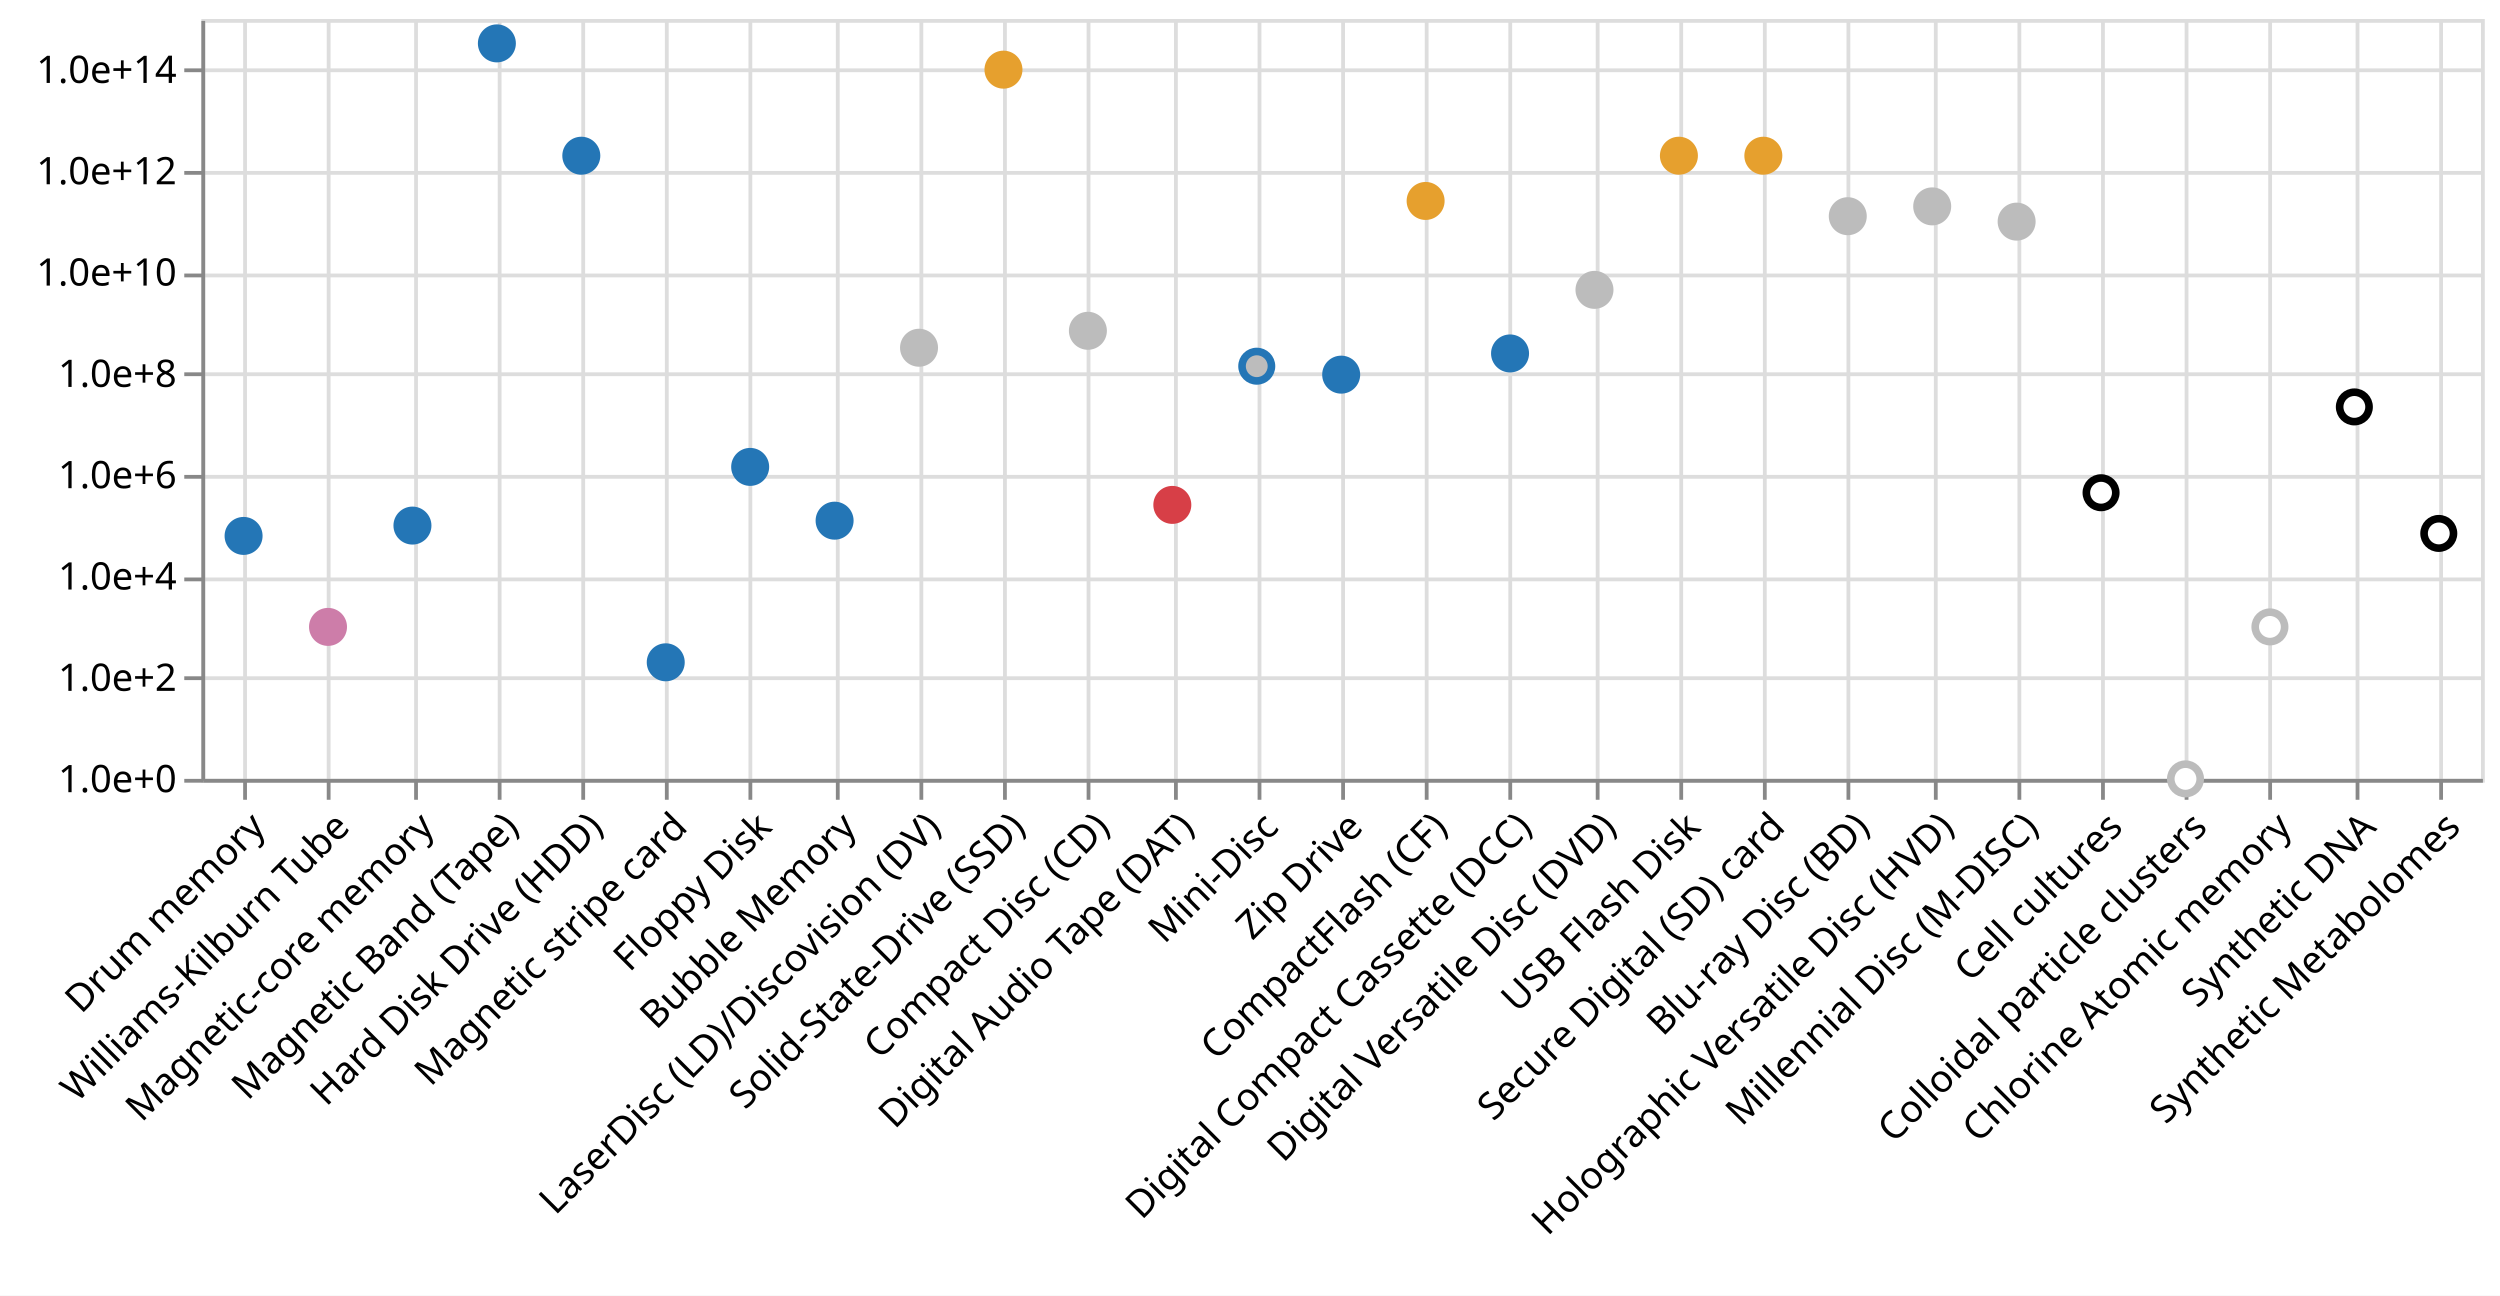
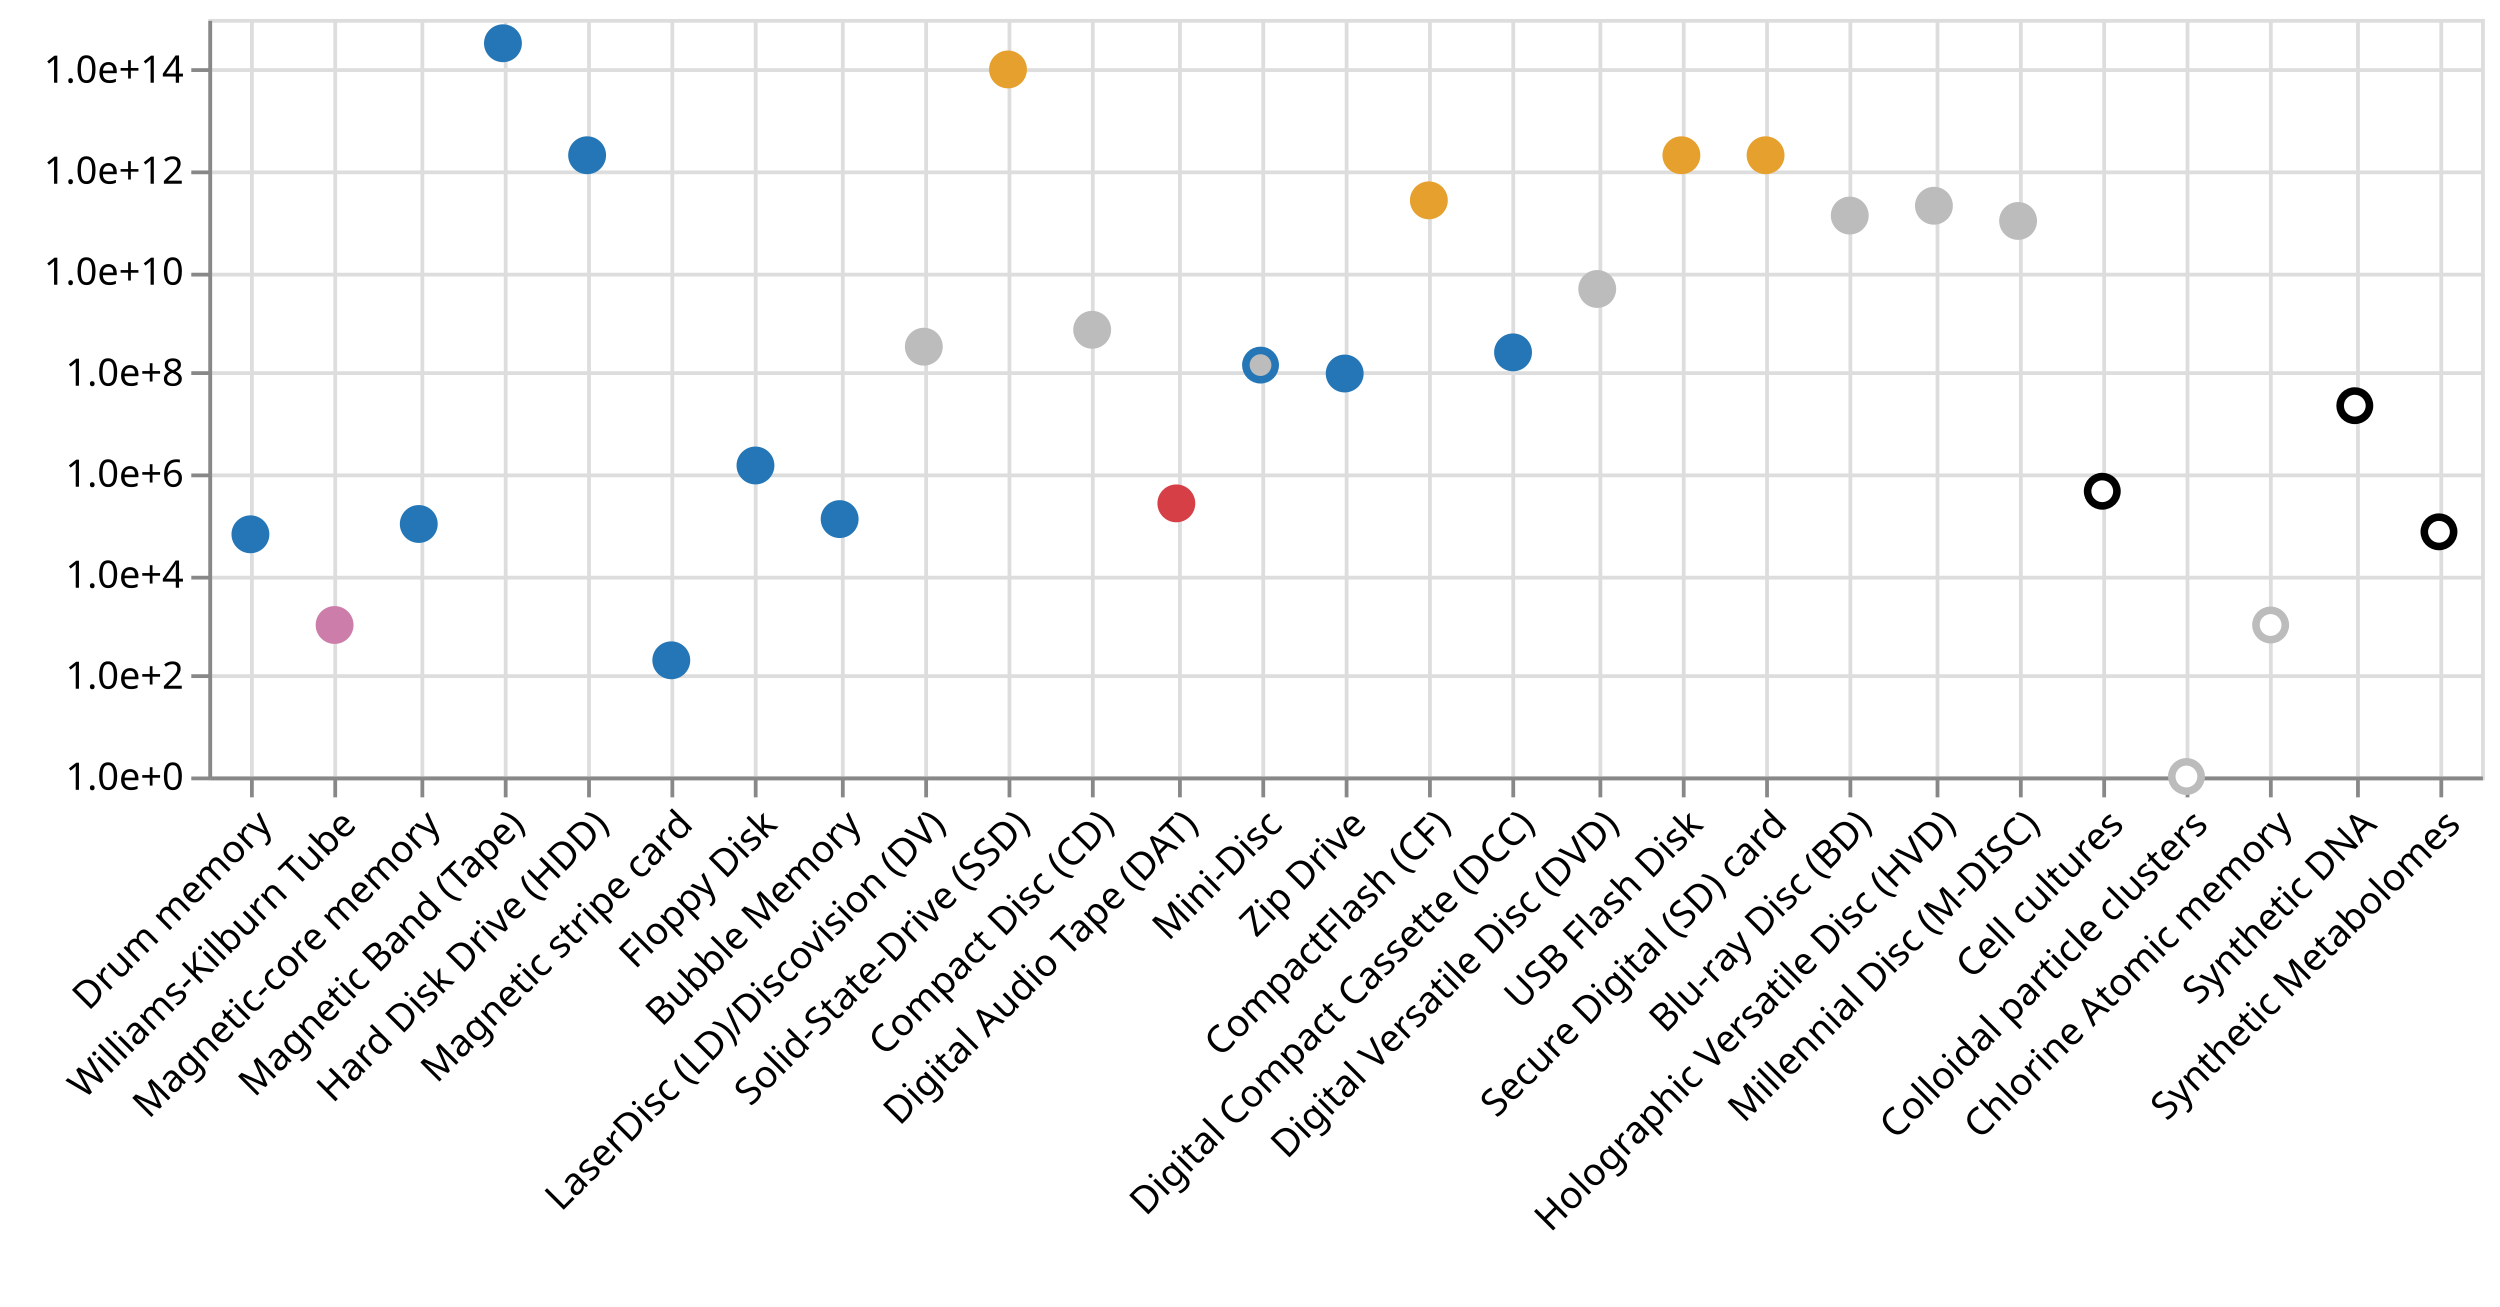
- <svg xmlns="http://www.w3.org/2000/svg" version="1.1" class="marks" width="658" height="341" viewBox="0 0 658 341">
-   <rect width="658" height="341" fill="white" />
-   <g fill="none" stroke-miterlimit="10" transform="translate(53,5)">
-     <g class="mark-group role-frame root" role="graphics-object" aria-roledescription="group mark container">
+ <svg xmlns="http://www.w3.org/2000/svg" class="marks" width="660" height="345" viewBox="0 0 660 345" version="1.1">
+   <rect width="660" height="345" style="fill: white;" />
+   <g transform="translate(55,5)">
+     <g class="mark-group role-frame root">
      <g transform="translate(0,0)">
-         <path class="background" aria-hidden="true" d="M0.5,0.5h600v200h-600Z" stroke="#ddd" />
+         <path class="background" d="M0.5,0.5h600v200h-600Z" style="fill: none; stroke: #ddd;" />
        <g>
-           <g class="mark-group role-axis" aria-hidden="true">
+           <g class="mark-group role-axis">
            <g transform="translate(0.5,200.5)">
-               <path class="background" aria-hidden="true" d="M0,0h0v0h0Z" pointer-events="none" />
-               <g>
-                 <g class="mark-rule role-axis-grid" pointer-events="none">
-                   <line transform="translate(11,-200)" x2="0" y2="200" stroke="#ddd" stroke-width="1" opacity="1" />
-                   <line transform="translate(33,-200)" x2="0" y2="200" stroke="#ddd" stroke-width="1" opacity="1" />
-                   <line transform="translate(56,-200)" x2="0" y2="200" stroke="#ddd" stroke-width="1" opacity="1" />
-                   <line transform="translate(78,-200)" x2="0" y2="200" stroke="#ddd" stroke-width="1" opacity="1" />
-                   <line transform="translate(100,-200)" x2="0" y2="200" stroke="#ddd" stroke-width="1" opacity="1" />
-                   <line transform="translate(122,-200)" x2="0" y2="200" stroke="#ddd" stroke-width="1" opacity="1" />
-                   <line transform="translate(144,-200)" x2="0" y2="200" stroke="#ddd" stroke-width="1" opacity="1" />
-                   <line transform="translate(167,-200)" x2="0" y2="200" stroke="#ddd" stroke-width="1" opacity="1" />
-                   <line transform="translate(189,-200)" x2="0" y2="200" stroke="#ddd" stroke-width="1" opacity="1" />
-                   <line transform="translate(211,-200)" x2="0" y2="200" stroke="#ddd" stroke-width="1" opacity="1" />
-                   <line transform="translate(233,-200)" x2="0" y2="200" stroke="#ddd" stroke-width="1" opacity="1" />
-                   <line transform="translate(256,-200)" x2="0" y2="200" stroke="#ddd" stroke-width="1" opacity="1" />
-                   <line transform="translate(278,-200)" x2="0" y2="200" stroke="#ddd" stroke-width="1" opacity="1" />
-                   <line transform="translate(300,-200)" x2="0" y2="200" stroke="#ddd" stroke-width="1" opacity="1" />
-                   <line transform="translate(322,-200)" x2="0" y2="200" stroke="#ddd" stroke-width="1" opacity="1" />
-                   <line transform="translate(344,-200)" x2="0" y2="200" stroke="#ddd" stroke-width="1" opacity="1" />
-                   <line transform="translate(367,-200)" x2="0" y2="200" stroke="#ddd" stroke-width="1" opacity="1" />
-                   <line transform="translate(389,-200)" x2="0" y2="200" stroke="#ddd" stroke-width="1" opacity="1" />
-                   <line transform="translate(411,-200)" x2="0" y2="200" stroke="#ddd" stroke-width="1" opacity="1" />
-                   <line transform="translate(433,-200)" x2="0" y2="200" stroke="#ddd" stroke-width="1" opacity="1" />
-                   <line transform="translate(456,-200)" x2="0" y2="200" stroke="#ddd" stroke-width="1" opacity="1" />
-                   <line transform="translate(478,-200)" x2="0" y2="200" stroke="#ddd" stroke-width="1" opacity="1" />
-                   <line transform="translate(500,-200)" x2="0" y2="200" stroke="#ddd" stroke-width="1" opacity="1" />
-                   <line transform="translate(522,-200)" x2="0" y2="200" stroke="#ddd" stroke-width="1" opacity="1" />
-                   <line transform="translate(544,-200)" x2="0" y2="200" stroke="#ddd" stroke-width="1" opacity="1" />
-                   <line transform="translate(567,-200)" x2="0" y2="200" stroke="#ddd" stroke-width="1" opacity="1" />
-                   <line transform="translate(589,-200)" x2="0" y2="200" stroke="#ddd" stroke-width="1" opacity="1" />
-                 </g>
-               </g>
-               <path class="foreground" aria-hidden="true" d="" pointer-events="none" display="none" />
-             </g>
-           </g>
-           <g class="mark-group role-axis" aria-hidden="true">
+               <path class="background" d="M0,0h0v0h0Z" style="pointer-events: none; fill: none;" />
+               <g>
+                 <g class="mark-rule role-axis-grid" style="pointer-events: none;">
+                   <line transform="translate(11,-200)" x2="0" y2="200" style="fill: none; stroke: #ddd; stroke-width: 1; opacity: 1;" />
+                   <line transform="translate(33,-200)" x2="0" y2="200" style="fill: none; stroke: #ddd; stroke-width: 1; opacity: 1;" />
+                   <line transform="translate(56,-200)" x2="0" y2="200" style="fill: none; stroke: #ddd; stroke-width: 1; opacity: 1;" />
+                   <line transform="translate(78,-200)" x2="0" y2="200" style="fill: none; stroke: #ddd; stroke-width: 1; opacity: 1;" />
+                   <line transform="translate(100,-200)" x2="0" y2="200" style="fill: none; stroke: #ddd; stroke-width: 1; opacity: 1;" />
+                   <line transform="translate(122,-200)" x2="0" y2="200" style="fill: none; stroke: #ddd; stroke-width: 1; opacity: 1;" />
+                   <line transform="translate(144,-200)" x2="0" y2="200" style="fill: none; stroke: #ddd; stroke-width: 1; opacity: 1;" />
+                   <line transform="translate(167,-200)" x2="0" y2="200" style="fill: none; stroke: #ddd; stroke-width: 1; opacity: 1;" />
+                   <line transform="translate(189,-200)" x2="0" y2="200" style="fill: none; stroke: #ddd; stroke-width: 1; opacity: 1;" />
+                   <line transform="translate(211,-200)" x2="0" y2="200" style="fill: none; stroke: #ddd; stroke-width: 1; opacity: 1;" />
+                   <line transform="translate(233,-200)" x2="0" y2="200" style="fill: none; stroke: #ddd; stroke-width: 1; opacity: 1;" />
+                   <line transform="translate(256,-200)" x2="0" y2="200" style="fill: none; stroke: #ddd; stroke-width: 1; opacity: 1;" />
+                   <line transform="translate(278,-200)" x2="0" y2="200" style="fill: none; stroke: #ddd; stroke-width: 1; opacity: 1;" />
+                   <line transform="translate(300,-200)" x2="0" y2="200" style="fill: none; stroke: #ddd; stroke-width: 1; opacity: 1;" />
+                   <line transform="translate(322,-200)" x2="0" y2="200" style="fill: none; stroke: #ddd; stroke-width: 1; opacity: 1;" />
+                   <line transform="translate(344,-200)" x2="0" y2="200" style="fill: none; stroke: #ddd; stroke-width: 1; opacity: 1;" />
+                   <line transform="translate(367,-200)" x2="0" y2="200" style="fill: none; stroke: #ddd; stroke-width: 1; opacity: 1;" />
+                   <line transform="translate(389,-200)" x2="0" y2="200" style="fill: none; stroke: #ddd; stroke-width: 1; opacity: 1;" />
+                   <line transform="translate(411,-200)" x2="0" y2="200" style="fill: none; stroke: #ddd; stroke-width: 1; opacity: 1;" />
+                   <line transform="translate(433,-200)" x2="0" y2="200" style="fill: none; stroke: #ddd; stroke-width: 1; opacity: 1;" />
+                   <line transform="translate(456,-200)" x2="0" y2="200" style="fill: none; stroke: #ddd; stroke-width: 1; opacity: 1;" />
+                   <line transform="translate(478,-200)" x2="0" y2="200" style="fill: none; stroke: #ddd; stroke-width: 1; opacity: 1;" />
+                   <line transform="translate(500,-200)" x2="0" y2="200" style="fill: none; stroke: #ddd; stroke-width: 1; opacity: 1;" />
+                   <line transform="translate(522,-200)" x2="0" y2="200" style="fill: none; stroke: #ddd; stroke-width: 1; opacity: 1;" />
+                   <line transform="translate(544,-200)" x2="0" y2="200" style="fill: none; stroke: #ddd; stroke-width: 1; opacity: 1;" />
+                   <line transform="translate(567,-200)" x2="0" y2="200" style="fill: none; stroke: #ddd; stroke-width: 1; opacity: 1;" />
+                   <line transform="translate(589,-200)" x2="0" y2="200" style="fill: none; stroke: #ddd; stroke-width: 1; opacity: 1;" />
+                 </g>
+               </g>
+               <path class="foreground" d="" style="pointer-events: none; display: none; fill: none;" />
+             </g>
+           </g>
+           <g class="mark-group role-axis">
            <g transform="translate(0.5,0.5)">
-               <path class="background" aria-hidden="true" d="M0,0h0v0h0Z" pointer-events="none" />
-               <g>
-                 <g class="mark-rule role-axis-grid" pointer-events="none">
-                   <line transform="translate(0,200)" x2="600" y2="0" stroke="#ddd" stroke-width="1" opacity="1" />
-                   <line transform="translate(0,173)" x2="600" y2="0" stroke="#ddd" stroke-width="1" opacity="1" />
-                   <line transform="translate(0,147)" x2="600" y2="0" stroke="#ddd" stroke-width="1" opacity="1" />
-                   <line transform="translate(0,120)" x2="600" y2="0" stroke="#ddd" stroke-width="1" opacity="1" />
-                   <line transform="translate(0,93)" x2="600" y2="0" stroke="#ddd" stroke-width="1" opacity="1" />
-                   <line transform="translate(0,67)" x2="600" y2="0" stroke="#ddd" stroke-width="1" opacity="1" />
-                   <line transform="translate(0,40)" x2="600" y2="0" stroke="#ddd" stroke-width="1" opacity="1" />
-                   <line transform="translate(0,13)" x2="600" y2="0" stroke="#ddd" stroke-width="1" opacity="1" />
-                 </g>
-               </g>
-               <path class="foreground" aria-hidden="true" d="" pointer-events="none" display="none" />
-             </g>
-           </g>
-           <g class="mark-group role-axis" role="graphics-symbol" aria-roledescription="axis" aria-label="X-axis for a discrete scale with 27 values: Drum memory, Williams-Kilburn Tube, Magnetic-core memory, Magnetic Band (Tape), Hard Disk Drive (HDD), ending with Synthetic Metabolomes">
+               <path class="background" d="M0,0h0v0h0Z" style="pointer-events: none; fill: none;" />
+               <g>
+                 <g class="mark-rule role-axis-grid" style="pointer-events: none;">
+                   <line transform="translate(0,200)" x2="600" y2="0" style="fill: none; stroke: #ddd; stroke-width: 1; opacity: 1;" />
+                   <line transform="translate(0,173)" x2="600" y2="0" style="fill: none; stroke: #ddd; stroke-width: 1; opacity: 1;" />
+                   <line transform="translate(0,147)" x2="600" y2="0" style="fill: none; stroke: #ddd; stroke-width: 1; opacity: 1;" />
+                   <line transform="translate(0,120)" x2="600" y2="0" style="fill: none; stroke: #ddd; stroke-width: 1; opacity: 1;" />
+                   <line transform="translate(0,93)" x2="600" y2="0" style="fill: none; stroke: #ddd; stroke-width: 1; opacity: 1;" />
+                   <line transform="translate(0,67)" x2="600" y2="0" style="fill: none; stroke: #ddd; stroke-width: 1; opacity: 1;" />
+                   <line transform="translate(0,40)" x2="600" y2="0" style="fill: none; stroke: #ddd; stroke-width: 1; opacity: 1;" />
+                   <line transform="translate(0,13)" x2="600" y2="0" style="fill: none; stroke: #ddd; stroke-width: 1; opacity: 1;" />
+                 </g>
+               </g>
+               <path class="foreground" d="" style="pointer-events: none; display: none; fill: none;" />
+             </g>
+           </g>
+           <g class="mark-group role-axis">
            <g transform="translate(0.5,200.5)">
-               <path class="background" aria-hidden="true" d="M0,0h0v0h0Z" pointer-events="none" />
-               <g>
-                 <g class="mark-rule role-axis-tick" pointer-events="none">
-                   <line transform="translate(11,0)" x2="0" y2="5" stroke="#888" stroke-width="1" opacity="1" />
-                   <line transform="translate(33,0)" x2="0" y2="5" stroke="#888" stroke-width="1" opacity="1" />
-                   <line transform="translate(56,0)" x2="0" y2="5" stroke="#888" stroke-width="1" opacity="1" />
-                   <line transform="translate(78,0)" x2="0" y2="5" stroke="#888" stroke-width="1" opacity="1" />
-                   <line transform="translate(100,0)" x2="0" y2="5" stroke="#888" stroke-width="1" opacity="1" />
-                   <line transform="translate(122,0)" x2="0" y2="5" stroke="#888" stroke-width="1" opacity="1" />
-                   <line transform="translate(144,0)" x2="0" y2="5" stroke="#888" stroke-width="1" opacity="1" />
-                   <line transform="translate(167,0)" x2="0" y2="5" stroke="#888" stroke-width="1" opacity="1" />
-                   <line transform="translate(189,0)" x2="0" y2="5" stroke="#888" stroke-width="1" opacity="1" />
-                   <line transform="translate(211,0)" x2="0" y2="5" stroke="#888" stroke-width="1" opacity="1" />
-                   <line transform="translate(233,0)" x2="0" y2="5" stroke="#888" stroke-width="1" opacity="1" />
-                   <line transform="translate(256,0)" x2="0" y2="5" stroke="#888" stroke-width="1" opacity="1" />
-                   <line transform="translate(278,0)" x2="0" y2="5" stroke="#888" stroke-width="1" opacity="1" />
-                   <line transform="translate(300,0)" x2="0" y2="5" stroke="#888" stroke-width="1" opacity="1" />
-                   <line transform="translate(322,0)" x2="0" y2="5" stroke="#888" stroke-width="1" opacity="1" />
-                   <line transform="translate(344,0)" x2="0" y2="5" stroke="#888" stroke-width="1" opacity="1" />
-                   <line transform="translate(367,0)" x2="0" y2="5" stroke="#888" stroke-width="1" opacity="1" />
-                   <line transform="translate(389,0)" x2="0" y2="5" stroke="#888" stroke-width="1" opacity="1" />
-                   <line transform="translate(411,0)" x2="0" y2="5" stroke="#888" stroke-width="1" opacity="1" />
-                   <line transform="translate(433,0)" x2="0" y2="5" stroke="#888" stroke-width="1" opacity="1" />
-                   <line transform="translate(456,0)" x2="0" y2="5" stroke="#888" stroke-width="1" opacity="1" />
-                   <line transform="translate(478,0)" x2="0" y2="5" stroke="#888" stroke-width="1" opacity="1" />
-                   <line transform="translate(500,0)" x2="0" y2="5" stroke="#888" stroke-width="1" opacity="1" />
-                   <line transform="translate(522,0)" x2="0" y2="5" stroke="#888" stroke-width="1" opacity="1" />
-                   <line transform="translate(544,0)" x2="0" y2="5" stroke="#888" stroke-width="1" opacity="1" />
-                   <line transform="translate(567,0)" x2="0" y2="5" stroke="#888" stroke-width="1" opacity="1" />
-                   <line transform="translate(589,0)" x2="0" y2="5" stroke="#888" stroke-width="1" opacity="1" />
-                 </g>
-                 <g class="mark-text role-axis-label" pointer-events="none">
-                   <text text-anchor="end" transform="translate(11.11111,7) rotate(315) translate(0,8)" font-family="CM Mono" font-size="10px" fill="#000" opacity="1">Drum memory</text>
-                   <text text-anchor="end" transform="translate(33.33333,7) rotate(315) translate(0,8)" font-family="CM Mono" font-size="10px" fill="#000" opacity="1">Williams-Kilburn Tube</text>
-                   <text text-anchor="end" transform="translate(55.55556,7) rotate(315) translate(0,8)" font-family="CM Mono" font-size="10px" fill="#000" opacity="1">Magnetic-core memory</text>
-                   <text text-anchor="end" transform="translate(77.77778,7) rotate(315) translate(0,8)" font-family="CM Mono" font-size="10px" fill="#000" opacity="1">Magnetic Band (Tape)</text>
-                   <text text-anchor="end" transform="translate(100,7) rotate(315) translate(0,8)" font-family="CM Mono" font-size="10px" fill="#000" opacity="1">Hard Disk Drive (HDD)</text>
-                   <text text-anchor="end" transform="translate(122.2222,7) rotate(315) translate(0,8)" font-family="CM Mono" font-size="10px" fill="#000" opacity="1">Magnetic stripe card</text>
-                   <text text-anchor="end" transform="translate(144.4444,7) rotate(315) translate(0,8)" font-family="CM Mono" font-size="10px" fill="#000" opacity="1">Floppy Disk</text>
-                   <text text-anchor="end" transform="translate(166.6667,7) rotate(315) translate(0,8)" font-family="CM Mono" font-size="10px" fill="#000" opacity="1">Bubble Memory</text>
-                   <text text-anchor="end" transform="translate(188.8889,7) rotate(315) translate(0,8)" font-family="CM Mono" font-size="10px" fill="#000" opacity="1">LaserDisc (LD)/Discovision (DV)</text>
-                   <text text-anchor="end" transform="translate(211.1111,7) rotate(315) translate(0,8)" font-family="CM Mono" font-size="10px" fill="#000" opacity="1">Solid-State-Drive (SSD)</text>
-                   <text text-anchor="end" transform="translate(233.3333,7) rotate(315) translate(0,8)" font-family="CM Mono" font-size="10px" fill="#000" opacity="1">Compact Disc (CD)</text>
-                   <text text-anchor="end" transform="translate(255.5556,7) rotate(315) translate(0,8)" font-family="CM Mono" font-size="10px" fill="#000" opacity="1">Digital Audio Tape (DAT)</text>
-                   <text text-anchor="end" transform="translate(277.7778,7) rotate(315) translate(0,8)" font-family="CM Mono" font-size="10px" fill="#000" opacity="1">Mini-Disc</text>
-                   <text text-anchor="end" transform="translate(300,7) rotate(315) translate(0,8)" font-family="CM Mono" font-size="10px" fill="#000" opacity="1">Zip Drive</text>
-                   <text text-anchor="end" transform="translate(322.2222,7) rotate(315) translate(0,8)" font-family="CM Mono" font-size="10px" fill="#000" opacity="1">CompactFlash (CF)</text>
-                   <text text-anchor="end" transform="translate(344.4444,7) rotate(315) translate(0,8)" font-family="CM Mono" font-size="10px" fill="#000" opacity="1">Digital Compact Cassette (DCC)</text>
-                   <text text-anchor="end" transform="translate(366.6667,7) rotate(315) translate(0,8)" font-family="CM Mono" font-size="10px" fill="#000" opacity="1">Digital Versatile Disc (DVD)</text>
-                   <text text-anchor="end" transform="translate(388.8889,7) rotate(315) translate(0,8)" font-family="CM Mono" font-size="10px" fill="#000" opacity="1">USB Flash Disk</text>
-                   <text text-anchor="end" transform="translate(411.1111,7) rotate(315) translate(0,8)" font-family="CM Mono" font-size="10px" fill="#000" opacity="1">Secure Digital (SD) card</text>
-                   <text text-anchor="end" transform="translate(433.3333,7) rotate(315) translate(0,8)" font-family="CM Mono" font-size="10px" fill="#000" opacity="1">Blu-ray Disc (BD)</text>
-                   <text text-anchor="end" transform="translate(455.5556,7) rotate(315) translate(0,8)" font-family="CM Mono" font-size="10px" fill="#000" opacity="1">Holographic Versatile Disc (HVD)</text>
-                   <text text-anchor="end" transform="translate(477.7778,7) rotate(315) translate(0,8)" font-family="CM Mono" font-size="10px" fill="#000" opacity="1">Millennial Disc (M-DISC)</text>
-                   <text text-anchor="end" transform="translate(500,7) rotate(315) translate(0,8)" font-family="CM Mono" font-size="10px" fill="#000" opacity="1">Cell cultures</text>
-                   <text text-anchor="end" transform="translate(522.2222,7) rotate(315) translate(0,8)" font-family="CM Mono" font-size="10px" fill="#000" opacity="1">Colloidal particle clusters</text>
-                   <text text-anchor="end" transform="translate(544.4444,7) rotate(315) translate(0,8)" font-family="CM Mono" font-size="10px" fill="#000" opacity="1">Chlorine Atomic memory</text>
-                   <text text-anchor="end" transform="translate(566.6667,7) rotate(315) translate(0,8)" font-family="CM Mono" font-size="10px" fill="#000" opacity="1">Synthetic DNA</text>
-                   <text text-anchor="end" transform="translate(588.8889,7) rotate(315) translate(0,8)" font-family="CM Mono" font-size="10px" fill="#000" opacity="1">Synthetic Metabolomes</text>
-                 </g>
-                 <g class="mark-rule role-axis-domain" pointer-events="none">
-                   <line transform="translate(0,0)" x2="600" y2="0" stroke="#888" stroke-width="1" opacity="1" />
-                 </g>
-               </g>
-               <path class="foreground" aria-hidden="true" d="" pointer-events="none" display="none" />
-             </g>
-           </g>
-           <g class="mark-group role-axis" role="graphics-symbol" aria-roledescription="axis" aria-label="Y-axis for a log scale with values from 1.0e+0 to 1.0e+15">
+               <path class="background" d="M0,0h0v0h0Z" style="pointer-events: none; fill: none;" />
+               <g>
+                 <g class="mark-rule role-axis-tick" style="pointer-events: none;">
+                   <line transform="translate(11,0)" x2="0" y2="5" style="fill: none; stroke: #888; stroke-width: 1; opacity: 1;" />
+                   <line transform="translate(33,0)" x2="0" y2="5" style="fill: none; stroke: #888; stroke-width: 1; opacity: 1;" />
+                   <line transform="translate(56,0)" x2="0" y2="5" style="fill: none; stroke: #888; stroke-width: 1; opacity: 1;" />
+                   <line transform="translate(78,0)" x2="0" y2="5" style="fill: none; stroke: #888; stroke-width: 1; opacity: 1;" />
+                   <line transform="translate(100,0)" x2="0" y2="5" style="fill: none; stroke: #888; stroke-width: 1; opacity: 1;" />
+                   <line transform="translate(122,0)" x2="0" y2="5" style="fill: none; stroke: #888; stroke-width: 1; opacity: 1;" />
+                   <line transform="translate(144,0)" x2="0" y2="5" style="fill: none; stroke: #888; stroke-width: 1; opacity: 1;" />
+                   <line transform="translate(167,0)" x2="0" y2="5" style="fill: none; stroke: #888; stroke-width: 1; opacity: 1;" />
+                   <line transform="translate(189,0)" x2="0" y2="5" style="fill: none; stroke: #888; stroke-width: 1; opacity: 1;" />
+                   <line transform="translate(211,0)" x2="0" y2="5" style="fill: none; stroke: #888; stroke-width: 1; opacity: 1;" />
+                   <line transform="translate(233,0)" x2="0" y2="5" style="fill: none; stroke: #888; stroke-width: 1; opacity: 1;" />
+                   <line transform="translate(256,0)" x2="0" y2="5" style="fill: none; stroke: #888; stroke-width: 1; opacity: 1;" />
+                   <line transform="translate(278,0)" x2="0" y2="5" style="fill: none; stroke: #888; stroke-width: 1; opacity: 1;" />
+                   <line transform="translate(300,0)" x2="0" y2="5" style="fill: none; stroke: #888; stroke-width: 1; opacity: 1;" />
+                   <line transform="translate(322,0)" x2="0" y2="5" style="fill: none; stroke: #888; stroke-width: 1; opacity: 1;" />
+                   <line transform="translate(344,0)" x2="0" y2="5" style="fill: none; stroke: #888; stroke-width: 1; opacity: 1;" />
+                   <line transform="translate(367,0)" x2="0" y2="5" style="fill: none; stroke: #888; stroke-width: 1; opacity: 1;" />
+                   <line transform="translate(389,0)" x2="0" y2="5" style="fill: none; stroke: #888; stroke-width: 1; opacity: 1;" />
+                   <line transform="translate(411,0)" x2="0" y2="5" style="fill: none; stroke: #888; stroke-width: 1; opacity: 1;" />
+                   <line transform="translate(433,0)" x2="0" y2="5" style="fill: none; stroke: #888; stroke-width: 1; opacity: 1;" />
+                   <line transform="translate(456,0)" x2="0" y2="5" style="fill: none; stroke: #888; stroke-width: 1; opacity: 1;" />
+                   <line transform="translate(478,0)" x2="0" y2="5" style="fill: none; stroke: #888; stroke-width: 1; opacity: 1;" />
+                   <line transform="translate(500,0)" x2="0" y2="5" style="fill: none; stroke: #888; stroke-width: 1; opacity: 1;" />
+                   <line transform="translate(522,0)" x2="0" y2="5" style="fill: none; stroke: #888; stroke-width: 1; opacity: 1;" />
+                   <line transform="translate(544,0)" x2="0" y2="5" style="fill: none; stroke: #888; stroke-width: 1; opacity: 1;" />
+                   <line transform="translate(567,0)" x2="0" y2="5" style="fill: none; stroke: #888; stroke-width: 1; opacity: 1;" />
+                   <line transform="translate(589,0)" x2="0" y2="5" style="fill: none; stroke: #888; stroke-width: 1; opacity: 1;" />
+                 </g>
+                 <g class="mark-text role-axis-label" style="pointer-events: none;">
+                   <text text-anchor="end" transform="translate(11.11111,7) rotate(315) translate(0,8)" style="font-family: CM Mono; font-size: 10px; fill: #000; opacity: 1;">Drum memory</text>
+                   <text text-anchor="end" transform="translate(33.33333,7) rotate(315) translate(0,8)" style="font-family: CM Mono; font-size: 10px; fill: #000; opacity: 1;">Williams-Kilburn Tube</text>
+                   <text text-anchor="end" transform="translate(55.55556,7) rotate(315) translate(0,8)" style="font-family: CM Mono; font-size: 10px; fill: #000; opacity: 1;">Magnetic-core memory</text>
+                   <text text-anchor="end" transform="translate(77.77778,7) rotate(315) translate(0,8)" style="font-family: CM Mono; font-size: 10px; fill: #000; opacity: 1;">Magnetic Band (Tape)</text>
+                   <text text-anchor="end" transform="translate(100,7) rotate(315) translate(0,8)" style="font-family: CM Mono; font-size: 10px; fill: #000; opacity: 1;">Hard Disk Drive (HDD)</text>
+                   <text text-anchor="end" transform="translate(122.2222,7) rotate(315) translate(0,8)" style="font-family: CM Mono; font-size: 10px; fill: #000; opacity: 1;">Magnetic stripe card</text>
+                   <text text-anchor="end" transform="translate(144.4444,7) rotate(315) translate(0,8)" style="font-family: CM Mono; font-size: 10px; fill: #000; opacity: 1;">Floppy Disk</text>
+                   <text text-anchor="end" transform="translate(166.6667,7) rotate(315) translate(0,8)" style="font-family: CM Mono; font-size: 10px; fill: #000; opacity: 1;">Bubble Memory</text>
+                   <text text-anchor="end" transform="translate(188.8889,7) rotate(315) translate(0,8)" style="font-family: CM Mono; font-size: 10px; fill: #000; opacity: 1;">LaserDisc (LD)/Discovision (DV)</text>
+                   <text text-anchor="end" transform="translate(211.1111,7) rotate(315) translate(0,8)" style="font-family: CM Mono; font-size: 10px; fill: #000; opacity: 1;">Solid-State-Drive (SSD)</text>
+                   <text text-anchor="end" transform="translate(233.3333,7) rotate(315) translate(0,8)" style="font-family: CM Mono; font-size: 10px; fill: #000; opacity: 1;">Compact Disc (CD)</text>
+                   <text text-anchor="end" transform="translate(255.5556,7) rotate(315) translate(0,8)" style="font-family: CM Mono; font-size: 10px; fill: #000; opacity: 1;">Digital Audio Tape (DAT)</text>
+                   <text text-anchor="end" transform="translate(277.7778,7) rotate(315) translate(0,8)" style="font-family: CM Mono; font-size: 10px; fill: #000; opacity: 1;">Mini-Disc</text>
+                   <text text-anchor="end" transform="translate(300,7) rotate(315) translate(0,8)" style="font-family: CM Mono; font-size: 10px; fill: #000; opacity: 1;">Zip Drive</text>
+                   <text text-anchor="end" transform="translate(322.2222,7) rotate(315) translate(0,8)" style="font-family: CM Mono; font-size: 10px; fill: #000; opacity: 1;">CompactFlash (CF)</text>
+                   <text text-anchor="end" transform="translate(344.4444,7) rotate(315) translate(0,8)" style="font-family: CM Mono; font-size: 10px; fill: #000; opacity: 1;">Digital Compact Cassette (DCC)</text>
+                   <text text-anchor="end" transform="translate(366.6667,7) rotate(315) translate(0,8)" style="font-family: CM Mono; font-size: 10px; fill: #000; opacity: 1;">Digital Versatile Disc (DVD)</text>
+                   <text text-anchor="end" transform="translate(388.8889,7) rotate(315) translate(0,8)" style="font-family: CM Mono; font-size: 10px; fill: #000; opacity: 1;">USB Flash Disk</text>
+                   <text text-anchor="end" transform="translate(411.1111,7) rotate(315) translate(0,8)" style="font-family: CM Mono; font-size: 10px; fill: #000; opacity: 1;">Secure Digital (SD) card</text>
+                   <text text-anchor="end" transform="translate(433.3333,7) rotate(315) translate(0,8)" style="font-family: CM Mono; font-size: 10px; fill: #000; opacity: 1;">Blu-ray Disc (BD)</text>
+                   <text text-anchor="end" transform="translate(455.5556,7) rotate(315) translate(0,8)" style="font-family: CM Mono; font-size: 10px; fill: #000; opacity: 1;">Holographic Versatile Disc (HVD)</text>
+                   <text text-anchor="end" transform="translate(477.7778,7) rotate(315) translate(0,8)" style="font-family: CM Mono; font-size: 10px; fill: #000; opacity: 1;">Millennial Disc (M-DISC)</text>
+                   <text text-anchor="end" transform="translate(500,7) rotate(315) translate(0,8)" style="font-family: CM Mono; font-size: 10px; fill: #000; opacity: 1;">Cell cultures</text>
+                   <text text-anchor="end" transform="translate(522.2222,7) rotate(315) translate(0,8)" style="font-family: CM Mono; font-size: 10px; fill: #000; opacity: 1;">Colloidal particle clusters</text>
+                   <text text-anchor="end" transform="translate(544.4444,7) rotate(315) translate(0,8)" style="font-family: CM Mono; font-size: 10px; fill: #000; opacity: 1;">Chlorine Atomic memory</text>
+                   <text text-anchor="end" transform="translate(566.6667,7) rotate(315) translate(0,8)" style="font-family: CM Mono; font-size: 10px; fill: #000; opacity: 1;">Synthetic DNA</text>
+                   <text text-anchor="end" transform="translate(588.8889,7) rotate(315) translate(0,8)" style="font-family: CM Mono; font-size: 10px; fill: #000; opacity: 1;">Synthetic Metabolomes</text>
+                 </g>
+                 <g class="mark-rule role-axis-domain" style="pointer-events: none;">
+                   <line transform="translate(0,0)" x2="600" y2="0" style="fill: none; stroke: #888; stroke-width: 1; opacity: 1;" />
+                 </g>
+               </g>
+               <path class="foreground" d="" style="pointer-events: none; display: none; fill: none;" />
+             </g>
+           </g>
+           <g class="mark-group role-axis">
            <g transform="translate(0.5,0.5)">
-               <path class="background" aria-hidden="true" d="M0,0h0v0h0Z" pointer-events="none" />
-               <g>
-                 <g class="mark-rule role-axis-tick" pointer-events="none">
-                   <line transform="translate(0,200)" x2="-5" y2="0" stroke="#888" stroke-width="1" opacity="1" />
-                   <line transform="translate(0,173)" x2="-5" y2="0" stroke="#888" stroke-width="1" opacity="1" />
-                   <line transform="translate(0,147)" x2="-5" y2="0" stroke="#888" stroke-width="1" opacity="1" />
-                   <line transform="translate(0,120)" x2="-5" y2="0" stroke="#888" stroke-width="1" opacity="1" />
-                   <line transform="translate(0,93)" x2="-5" y2="0" stroke="#888" stroke-width="1" opacity="1" />
-                   <line transform="translate(0,67)" x2="-5" y2="0" stroke="#888" stroke-width="1" opacity="1" />
-                   <line transform="translate(0,40)" x2="-5" y2="0" stroke="#888" stroke-width="1" opacity="1" />
-                   <line transform="translate(0,13)" x2="-5" y2="0" stroke="#888" stroke-width="1" opacity="1" />
-                 </g>
-                 <g class="mark-text role-axis-label" pointer-events="none">
-                   <text text-anchor="end" transform="translate(-7,203)" font-family="CM Mono" font-size="10px" fill="#000" opacity="1">1.0e+0</text>
-                   <text text-anchor="end" transform="translate(-7,176.3333)" font-family="CM Mono" font-size="10px" fill="#000" opacity="1">1.0e+2</text>
-                   <text text-anchor="end" transform="translate(-7,149.6667)" font-family="CM Mono" font-size="10px" fill="#000" opacity="1">1.0e+4</text>
-                   <text text-anchor="end" transform="translate(-7,123)" font-family="CM Mono" font-size="10px" fill="#000" opacity="1">1.0e+6</text>
-                   <text text-anchor="end" transform="translate(-7,96.33333)" font-family="CM Mono" font-size="10px" fill="#000" opacity="1">1.0e+8</text>
-                   <text text-anchor="end" transform="translate(-7,69.66667)" font-family="CM Mono" font-size="10px" fill="#000" opacity="1">1.0e+10</text>
-                   <text text-anchor="end" transform="translate(-7,43)" font-family="CM Mono" font-size="10px" fill="#000" opacity="1">1.0e+12</text>
-                   <text text-anchor="end" transform="translate(-7,16.33333)" font-family="CM Mono" font-size="10px" fill="#000" opacity="1">1.0e+14</text>
-                 </g>
-                 <g class="mark-rule role-axis-domain" pointer-events="none">
-                   <line transform="translate(0,200)" x2="0" y2="-200" stroke="#888" stroke-width="1" opacity="1" />
-                 </g>
-               </g>
-               <path class="foreground" aria-hidden="true" d="" pointer-events="none" display="none" />
-             </g>
-           </g>
-           <g class="mark-symbol role-mark layer_0_marks" role="graphics-object" aria-roledescription="symbol mark container">
-             <path aria-label="type: magnetic; name: Drum memory; capacity_float: 6.3e+4" role="graphics-symbol" aria-roledescription="circle" transform="translate(11.11111,136.0549)" d="M5,0A5,5,0,1,1,-5,0A5,5,0,1,1,5,0" fill="#2476B6" stroke-width="2" opacity="1" />
-             <path aria-label="type: cathode ray tube; name: Williams-Kilburn Tube; capacity_float: 1.0e+3" role="graphics-symbol" aria-roledescription="circle" transform="translate(33.33333,160)" d="M5,0A5,5,0,1,1,-5,0A5,5,0,1,1,5,0" fill="#CD7DA9" stroke-width="2" opacity="1" />
-             <path aria-label="type: magnetic; name: Magnetic-core memory; capacity_float: 1.0e+5" role="graphics-symbol" aria-roledescription="circle" transform="translate(55.55556,133.3333)" d="M5,0A5,5,0,1,1,-5,0A5,5,0,1,1,5,0" fill="#2476B6" stroke-width="2" opacity="1" />
-             <path aria-label="type: magnetic; name: Magnetic Band (Tape); capacity_float: 3.3e+14" role="graphics-symbol" aria-roledescription="circle" transform="translate(77.77778,6.419814)" d="M5,0A5,5,0,1,1,-5,0A5,5,0,1,1,5,0" fill="#2476B6" stroke-width="2" opacity="1" />
-             <path aria-label="type: magnetic; name: Hard Disk Drive (HDD); capacity_float: 2.0e+12" role="graphics-symbol" aria-roledescription="circle" transform="translate(100,35.98627)" d="M5,0A5,5,0,1,1,-5,0A5,5,0,1,1,5,0" fill="#2476B6" stroke-width="2" opacity="1" />
-             <path aria-label="type: magnetic; name: Magnetic stripe card; capacity_float: 2.0e+2" role="graphics-symbol" aria-roledescription="circle" transform="translate(122.2222,169.3196)" d="M5,0A5,5,0,1,1,-5,0A5,5,0,1,1,5,0" fill="#2476B6" stroke-width="2" opacity="1" />
-             <path aria-label="type: magnetic; name: Floppy Disk; capacity_float: 1.4e+6" role="graphics-symbol" aria-roledescription="circle" transform="translate(144.4444,117.8885)" d="M5,0A5,5,0,1,1,-5,0A5,5,0,1,1,5,0" fill="#2476B6" stroke-width="2" opacity="1" />
-             <path aria-label="type: magnetic; name: Bubble Memory; capacity_float: 1.3e+5" role="graphics-symbol" aria-roledescription="circle" transform="translate(166.6667,132.0412)" d="M5,0A5,5,0,1,1,-5,0A5,5,0,1,1,5,0" fill="#2476B6" stroke-width="2" opacity="1" />
-             <path aria-label="type: optical; name: LaserDisc (LD)/Discovision (DV); capacity_float: 3.2e+8" role="graphics-symbol" aria-roledescription="circle" transform="translate(188.8889,86.52607)" d="M5,0A5,5,0,1,1,-5,0A5,5,0,1,1,5,0" fill="#BCBCBC" stroke-width="2" opacity="1" />
-             <path aria-label="type: electronic; name: Solid-State-Drive (SSD); capacity_float: 1.0e+14" role="graphics-symbol" aria-roledescription="circle" transform="translate(211.1111,13.33333)" d="M5,0A5,5,0,1,1,-5,0A5,5,0,1,1,5,0" fill="#E6A02E" stroke-width="2" opacity="1" />
-             <path aria-label="type: optical; name: Compact Disc (CD); capacity_float: 7.0e+8" role="graphics-symbol" aria-roledescription="circle" transform="translate(233.3333,82.06536)" d="M5,0A5,5,0,1,1,-5,0A5,5,0,1,1,5,0" fill="#BCBCBC" stroke-width="2" opacity="1" />
-             <path aria-label="type: electro-mechanical; name: Digital Audio Tape (DAT); capacity_float: 2.6e+5" role="graphics-symbol" aria-roledescription="circle" transform="translate(255.5556,127.8901)" d="M5,0A5,5,0,1,1,-5,0A5,5,0,1,1,5,0" fill="#D73F47" stroke-width="2" opacity="1" />
-             <path aria-label="type: magneto-optical; name: Mini-Disc; capacity_float: 1.4e+8" role="graphics-symbol" aria-roledescription="circle" transform="translate(277.7778,91.38496)" d="M5,0A5,5,0,1,1,-5,0A5,5,0,1,1,5,0" stroke-width="2" opacity="1" />
-             <path aria-label="type: magnetic; name: Zip Drive; capacity_float: 9.5e+7" role="graphics-symbol" aria-roledescription="circle" transform="translate(300,93.60784)" d="M5,0A5,5,0,1,1,-5,0A5,5,0,1,1,5,0" fill="#2476B6" stroke-width="2" opacity="1" />
-             <path aria-label="type: electronic; name: CompactFlash (CF); capacity_float: 2.6e+11" role="graphics-symbol" aria-roledescription="circle" transform="translate(322.2222,47.89013)" d="M5,0A5,5,0,1,1,-5,0A5,5,0,1,1,5,0" fill="#E6A02E" stroke-width="2" opacity="1" />
-             <path aria-label="type: magnetic; name: Digital Compact Cassette (DCC); capacity_float: 2.5e+8" role="graphics-symbol" aria-roledescription="circle" transform="translate(344.4444,88.02747)" d="M5,0A5,5,0,1,1,-5,0A5,5,0,1,1,5,0" fill="#2476B6" stroke-width="2" opacity="1" />
-             <path aria-label="type: optical; name: Digital Versatile Disc (DVD); capacity_float: 4.5e+9" role="graphics-symbol" aria-roledescription="circle" transform="translate(366.6667,71.2905)" d="M5,0A5,5,0,1,1,-5,0A5,5,0,1,1,5,0" fill="#BCBCBC" stroke-width="2" opacity="1" />
-             <path aria-label="type: electronic; name: USB Flash Disk; capacity_float: 2.0e+12" role="graphics-symbol" aria-roledescription="circle" transform="translate(388.8889,35.98627)" d="M5,0A5,5,0,1,1,-5,0A5,5,0,1,1,5,0" fill="#E6A02E" stroke-width="2" opacity="1" />
-             <path aria-label="type: electronic; name: Secure Digital (SD) card; capacity_float: 2.0e+12" role="graphics-symbol" aria-roledescription="circle" transform="translate(411.1111,35.98627)" d="M5,0A5,5,0,1,1,-5,0A5,5,0,1,1,5,0" fill="#E6A02E" stroke-width="2" opacity="1" />
-             <path aria-label="type: optical; name: Blu-ray Disc (BD); capacity_float: 1.3e+11" role="graphics-symbol" aria-roledescription="circle" transform="translate(433.3333,51.90387)" d="M5,0A5,5,0,1,1,-5,0A5,5,0,1,1,5,0" fill="#BCBCBC" stroke-width="2" opacity="1" />
-             <path aria-label="type: optical; name: Holographic Versatile Disc (HVD); capacity_float: 2.0e+11" role="graphics-symbol" aria-roledescription="circle" transform="translate(455.5556,49.3196)" d="M5,0A5,5,0,1,1,-5,0A5,5,0,1,1,5,0" fill="#BCBCBC" stroke-width="2" opacity="1" />
-             <path aria-label="type: optical; name: Millennial Disc (M-DISC); capacity_float: 1.0e+11" role="graphics-symbol" aria-roledescription="circle" transform="translate(477.7778,53.33333)" d="M5,0A5,5,0,1,1,-5,0A5,5,0,1,1,5,0" fill="#BCBCBC" stroke-width="2" opacity="1" />
-             <path aria-label="type: molecular; name: Cell cultures; capacity_float: 4.5e+5" role="graphics-symbol" aria-roledescription="circle" transform="translate(500,124.6885)" d="M5,0A5,5,0,1,1,-5,0A5,5,0,1,1,5,0" stroke-width="2" opacity="1" />
-             <path aria-label="type: atomic; name: Colloidal particle clusters; capacity_float: 1.0e+0" role="graphics-symbol" aria-roledescription="circle" transform="translate(522.2222,200)" d="M5,0A5,5,0,1,1,-5,0A5,5,0,1,1,5,0" stroke-width="2" opacity="1" />
-             <path aria-label="type: atomic; name: Chlorine Atomic memory; capacity_float: 1.0e+3" role="graphics-symbol" aria-roledescription="circle" transform="translate(544.4444,160)" d="M5,0A5,5,0,1,1,-5,0A5,5,0,1,1,5,0" stroke-width="2" opacity="1" />
-             <path aria-label="type: molecular; name: Synthetic DNA; capacity_float: 2.2e+7" role="graphics-symbol" aria-roledescription="circle" transform="translate(566.6667,102.101)" d="M5,0A5,5,0,1,1,-5,0A5,5,0,1,1,5,0" stroke-width="2" opacity="1" />
-             <path aria-label="type: molecular; name: Synthetic Metabolomes; capacity_float: 7.0e+4" role="graphics-symbol" aria-roledescription="circle" transform="translate(588.8889,135.3987)" d="M5,0A5,5,0,1,1,-5,0A5,5,0,1,1,5,0" stroke-width="2" opacity="1" />
-           </g>
-           <g class="mark-symbol role-mark layer_1_marks" role="graphics-object" aria-roledescription="symbol mark container">
-             <path aria-label="name: Mini-Disc; capacity_float: 140000000" role="graphics-symbol" aria-roledescription="circle" transform="translate(277.7778,91.38496)" d="M3.873,0A3.873,3.873,0,1,1,-3.873,0A3.873,3.873,0,1,1,3.873,0" fill="#BCBCBC" stroke="#2476B6" stroke-width="2" opacity="1" />
-           </g>
-           <g class="mark-symbol role-mark layer_2_marks" role="graphics-object" aria-roledescription="symbol mark container">
-             <path aria-label="name: Colloidal particle clusters; capacity_float: 1" role="graphics-symbol" aria-roledescription="circle" transform="translate(522.2222,200)" d="M3.873,0A3.873,3.873,0,1,1,-3.873,0A3.873,3.873,0,1,1,3.873,0" fill="white" stroke="#BCBCBC" stroke-width="2" opacity="1" />
-             <path aria-label="name: Chlorine Atomic memory; capacity_float: 1000" role="graphics-symbol" aria-roledescription="circle" transform="translate(544.4444,160)" d="M3.873,0A3.873,3.873,0,1,1,-3.873,0A3.873,3.873,0,1,1,3.873,0" fill="white" stroke="#BCBCBC" stroke-width="2" opacity="1" />
-           </g>
-           <g class="mark-symbol role-mark layer_3_marks" role="graphics-object" aria-roledescription="symbol mark container">
-             <path aria-label="name: Cell cultures; capacity_float: 445000" role="graphics-symbol" aria-roledescription="circle" transform="translate(500,124.6885)" d="M3.873,0A3.873,3.873,0,1,1,-3.873,0A3.873,3.873,0,1,1,3.873,0" fill="white" stroke="black" stroke-width="2" opacity="1" />
-             <path aria-label="name: Synthetic DNA; capacity_float: 22000000" role="graphics-symbol" aria-roledescription="circle" transform="translate(566.6667,102.101)" d="M3.873,0A3.873,3.873,0,1,1,-3.873,0A3.873,3.873,0,1,1,3.873,0" fill="white" stroke="black" stroke-width="2" opacity="1" />
-             <path aria-label="name: Synthetic Metabolomes; capacity_float: 70000" role="graphics-symbol" aria-roledescription="circle" transform="translate(588.8889,135.3987)" d="M3.873,0A3.873,3.873,0,1,1,-3.873,0A3.873,3.873,0,1,1,3.873,0" fill="white" stroke="black" stroke-width="2" opacity="1" />
+               <path class="background" d="M0,0h0v0h0Z" style="pointer-events: none; fill: none;" />
+               <g>
+                 <g class="mark-rule role-axis-tick" style="pointer-events: none;">
+                   <line transform="translate(0,200)" x2="-5" y2="0" style="fill: none; stroke: #888; stroke-width: 1; opacity: 1;" />
+                   <line transform="translate(0,173)" x2="-5" y2="0" style="fill: none; stroke: #888; stroke-width: 1; opacity: 1;" />
+                   <line transform="translate(0,147)" x2="-5" y2="0" style="fill: none; stroke: #888; stroke-width: 1; opacity: 1;" />
+                   <line transform="translate(0,120)" x2="-5" y2="0" style="fill: none; stroke: #888; stroke-width: 1; opacity: 1;" />
+                   <line transform="translate(0,93)" x2="-5" y2="0" style="fill: none; stroke: #888; stroke-width: 1; opacity: 1;" />
+                   <line transform="translate(0,67)" x2="-5" y2="0" style="fill: none; stroke: #888; stroke-width: 1; opacity: 1;" />
+                   <line transform="translate(0,40)" x2="-5" y2="0" style="fill: none; stroke: #888; stroke-width: 1; opacity: 1;" />
+                   <line transform="translate(0,13)" x2="-5" y2="0" style="fill: none; stroke: #888; stroke-width: 1; opacity: 1;" />
+                 </g>
+                 <g class="mark-text role-axis-label" style="pointer-events: none;">
+                   <text text-anchor="end" transform="translate(-7,203)" style="font-family: CM Mono; font-size: 10px; fill: #000; opacity: 1;">1.0e+0</text>
+                   <text text-anchor="end" transform="translate(-7,176.3333)" style="font-family: CM Mono; font-size: 10px; fill: #000; opacity: 1;">1.0e+2</text>
+                   <text text-anchor="end" transform="translate(-7,149.6667)" style="font-family: CM Mono; font-size: 10px; fill: #000; opacity: 1;">1.0e+4</text>
+                   <text text-anchor="end" transform="translate(-7,123)" style="font-family: CM Mono; font-size: 10px; fill: #000; opacity: 1;">1.0e+6</text>
+                   <text text-anchor="end" transform="translate(-7,96.33333)" style="font-family: CM Mono; font-size: 10px; fill: #000; opacity: 1;">1.0e+8</text>
+                   <text text-anchor="end" transform="translate(-7,69.66667)" style="font-family: CM Mono; font-size: 10px; fill: #000; opacity: 1;">1.0e+10</text>
+                   <text text-anchor="end" transform="translate(-7,43)" style="font-family: CM Mono; font-size: 10px; fill: #000; opacity: 1;">1.0e+12</text>
+                   <text text-anchor="end" transform="translate(-7,16.33333)" style="font-family: CM Mono; font-size: 10px; fill: #000; opacity: 1;">1.0e+14</text>
+                 </g>
+                 <g class="mark-rule role-axis-domain" style="pointer-events: none;">
+                   <line transform="translate(0,200)" x2="0" y2="-200" style="fill: none; stroke: #888; stroke-width: 1; opacity: 1;" />
+                 </g>
+               </g>
+               <path class="foreground" d="" style="pointer-events: none; display: none; fill: none;" />
+             </g>
+           </g>
+           <g class="mark-symbol role-mark layer_0_marks">
+             <path transform="translate(11.11111,136.0549)" d="M5,0A5,5,0,1,1,-5,0A5,5,0,1,1,5,0" style="fill: #2476B6; stroke-width: 2; opacity: 1;" />
+             <path transform="translate(33.33333,160)" d="M5,0A5,5,0,1,1,-5,0A5,5,0,1,1,5,0" style="fill: #CD7DA9; stroke-width: 2; opacity: 1;" />
+             <path transform="translate(55.55556,133.3333)" d="M5,0A5,5,0,1,1,-5,0A5,5,0,1,1,5,0" style="fill: #2476B6; stroke-width: 2; opacity: 1;" />
+             <path transform="translate(77.77778,6.419814)" d="M5,0A5,5,0,1,1,-5,0A5,5,0,1,1,5,0" style="fill: #2476B6; stroke-width: 2; opacity: 1;" />
+             <path transform="translate(100,35.98627)" d="M5,0A5,5,0,1,1,-5,0A5,5,0,1,1,5,0" style="fill: #2476B6; stroke-width: 2; opacity: 1;" />
+             <path transform="translate(122.2222,169.3196)" d="M5,0A5,5,0,1,1,-5,0A5,5,0,1,1,5,0" style="fill: #2476B6; stroke-width: 2; opacity: 1;" />
+             <path transform="translate(144.4444,117.8885)" d="M5,0A5,5,0,1,1,-5,0A5,5,0,1,1,5,0" style="fill: #2476B6; stroke-width: 2; opacity: 1;" />
+             <path transform="translate(166.6667,132.0412)" d="M5,0A5,5,0,1,1,-5,0A5,5,0,1,1,5,0" style="fill: #2476B6; stroke-width: 2; opacity: 1;" />
+             <path transform="translate(188.8889,86.52607)" d="M5,0A5,5,0,1,1,-5,0A5,5,0,1,1,5,0" style="fill: #BCBCBC; stroke-width: 2; opacity: 1;" />
+             <path transform="translate(211.1111,13.33333)" d="M5,0A5,5,0,1,1,-5,0A5,5,0,1,1,5,0" style="fill: #E6A02E; stroke-width: 2; opacity: 1;" />
+             <path transform="translate(233.3333,82.06536)" d="M5,0A5,5,0,1,1,-5,0A5,5,0,1,1,5,0" style="fill: #BCBCBC; stroke-width: 2; opacity: 1;" />
+             <path transform="translate(255.5556,127.8901)" d="M5,0A5,5,0,1,1,-5,0A5,5,0,1,1,5,0" style="fill: #D73F47; stroke-width: 2; opacity: 1;" />
+             <path transform="translate(277.7778,91.38496)" d="M5,0A5,5,0,1,1,-5,0A5,5,0,1,1,5,0" style="fill: none; stroke-width: 2; opacity: 1;" />
+             <path transform="translate(300,93.60784)" d="M5,0A5,5,0,1,1,-5,0A5,5,0,1,1,5,0" style="fill: #2476B6; stroke-width: 2; opacity: 1;" />
+             <path transform="translate(322.2222,47.89013)" d="M5,0A5,5,0,1,1,-5,0A5,5,0,1,1,5,0" style="fill: #E6A02E; stroke-width: 2; opacity: 1;" />
+             <path transform="translate(344.4444,88.02747)" d="M5,0A5,5,0,1,1,-5,0A5,5,0,1,1,5,0" style="fill: #2476B6; stroke-width: 2; opacity: 1;" />
+             <path transform="translate(366.6667,71.2905)" d="M5,0A5,5,0,1,1,-5,0A5,5,0,1,1,5,0" style="fill: #BCBCBC; stroke-width: 2; opacity: 1;" />
+             <path transform="translate(388.8889,35.98627)" d="M5,0A5,5,0,1,1,-5,0A5,5,0,1,1,5,0" style="fill: #E6A02E; stroke-width: 2; opacity: 1;" />
+             <path transform="translate(411.1111,35.98627)" d="M5,0A5,5,0,1,1,-5,0A5,5,0,1,1,5,0" style="fill: #E6A02E; stroke-width: 2; opacity: 1;" />
+             <path transform="translate(433.3333,51.90387)" d="M5,0A5,5,0,1,1,-5,0A5,5,0,1,1,5,0" style="fill: #BCBCBC; stroke-width: 2; opacity: 1;" />
+             <path transform="translate(455.5556,49.3196)" d="M5,0A5,5,0,1,1,-5,0A5,5,0,1,1,5,0" style="fill: #BCBCBC; stroke-width: 2; opacity: 1;" />
+             <path transform="translate(477.7778,53.33333)" d="M5,0A5,5,0,1,1,-5,0A5,5,0,1,1,5,0" style="fill: #BCBCBC; stroke-width: 2; opacity: 1;" />
+             <path transform="translate(500,124.6885)" d="M5,0A5,5,0,1,1,-5,0A5,5,0,1,1,5,0" style="fill: none; stroke-width: 2; opacity: 1;" />
+             <path transform="translate(522.2222,200)" d="M5,0A5,5,0,1,1,-5,0A5,5,0,1,1,5,0" style="fill: none; stroke-width: 2; opacity: 1;" />
+             <path transform="translate(544.4444,160)" d="M5,0A5,5,0,1,1,-5,0A5,5,0,1,1,5,0" style="fill: none; stroke-width: 2; opacity: 1;" />
+             <path transform="translate(566.6667,102.101)" d="M5,0A5,5,0,1,1,-5,0A5,5,0,1,1,5,0" style="fill: none; stroke-width: 2; opacity: 1;" />
+             <path transform="translate(588.8889,135.3987)" d="M5,0A5,5,0,1,1,-5,0A5,5,0,1,1,5,0" style="fill: none; stroke-width: 2; opacity: 1;" />
+           </g>
+           <g class="mark-symbol role-mark layer_1_marks">
+             <path transform="translate(277.7778,91.38496)" d="M3.873,0A3.873,3.873,0,1,1,-3.873,0A3.873,3.873,0,1,1,3.873,0" style="fill: #BCBCBC; stroke: #2476B6; stroke-width: 2; opacity: 1;" />
+           </g>
+           <g class="mark-symbol role-mark layer_2_marks">
+             <path transform="translate(522.2222,200)" d="M3.873,0A3.873,3.873,0,1,1,-3.873,0A3.873,3.873,0,1,1,3.873,0" style="fill: white; stroke: #BCBCBC; stroke-width: 2; opacity: 1;" />
+             <path transform="translate(544.4444,160)" d="M3.873,0A3.873,3.873,0,1,1,-3.873,0A3.873,3.873,0,1,1,3.873,0" style="fill: white; stroke: #BCBCBC; stroke-width: 2; opacity: 1;" />
+           </g>
+           <g class="mark-symbol role-mark layer_3_marks">
+             <path transform="translate(500,124.6885)" d="M3.873,0A3.873,3.873,0,1,1,-3.873,0A3.873,3.873,0,1,1,3.873,0" style="fill: white; stroke: black; stroke-width: 2; opacity: 1;" />
+             <path transform="translate(566.6667,102.101)" d="M3.873,0A3.873,3.873,0,1,1,-3.873,0A3.873,3.873,0,1,1,3.873,0" style="fill: white; stroke: black; stroke-width: 2; opacity: 1;" />
+             <path transform="translate(588.8889,135.3987)" d="M3.873,0A3.873,3.873,0,1,1,-3.873,0A3.873,3.873,0,1,1,3.873,0" style="fill: white; stroke: black; stroke-width: 2; opacity: 1;" />
          </g>
        </g>
-         <path class="foreground" aria-hidden="true" d="" display="none" />
+         <path class="foreground" d="" style="display: none; fill: none;" />
      </g>
    </g>
  </g>
</svg>
